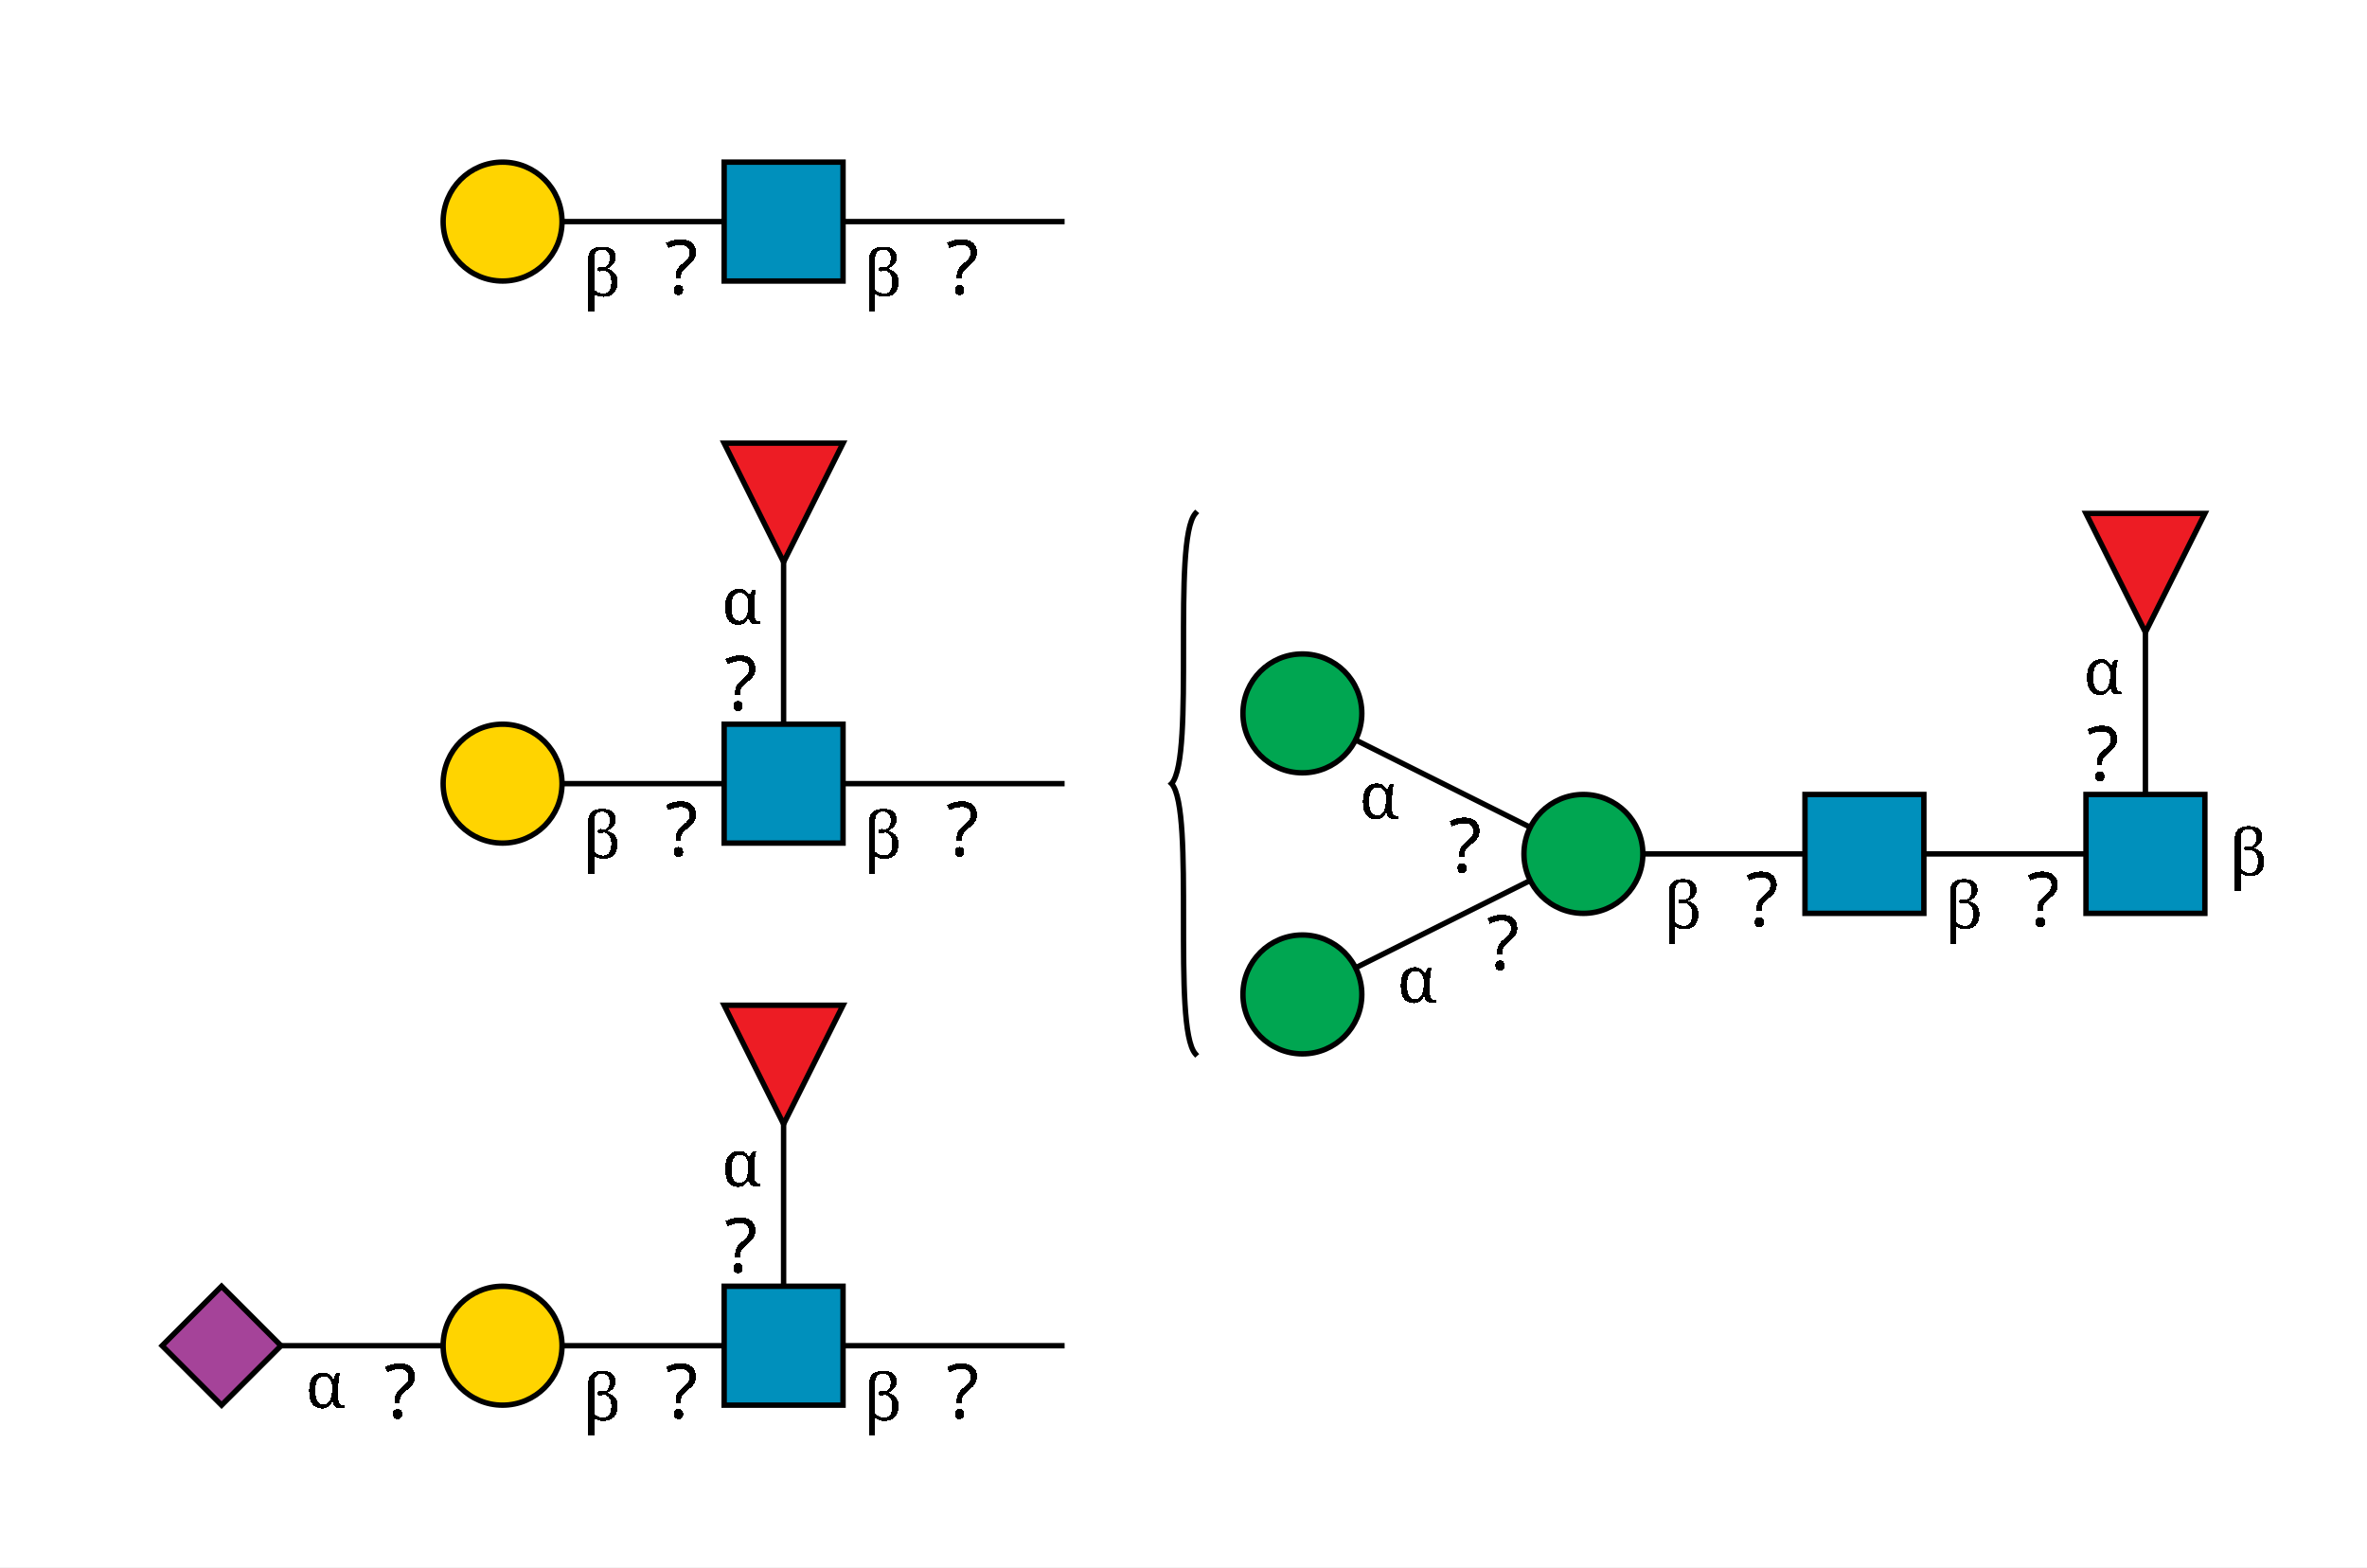
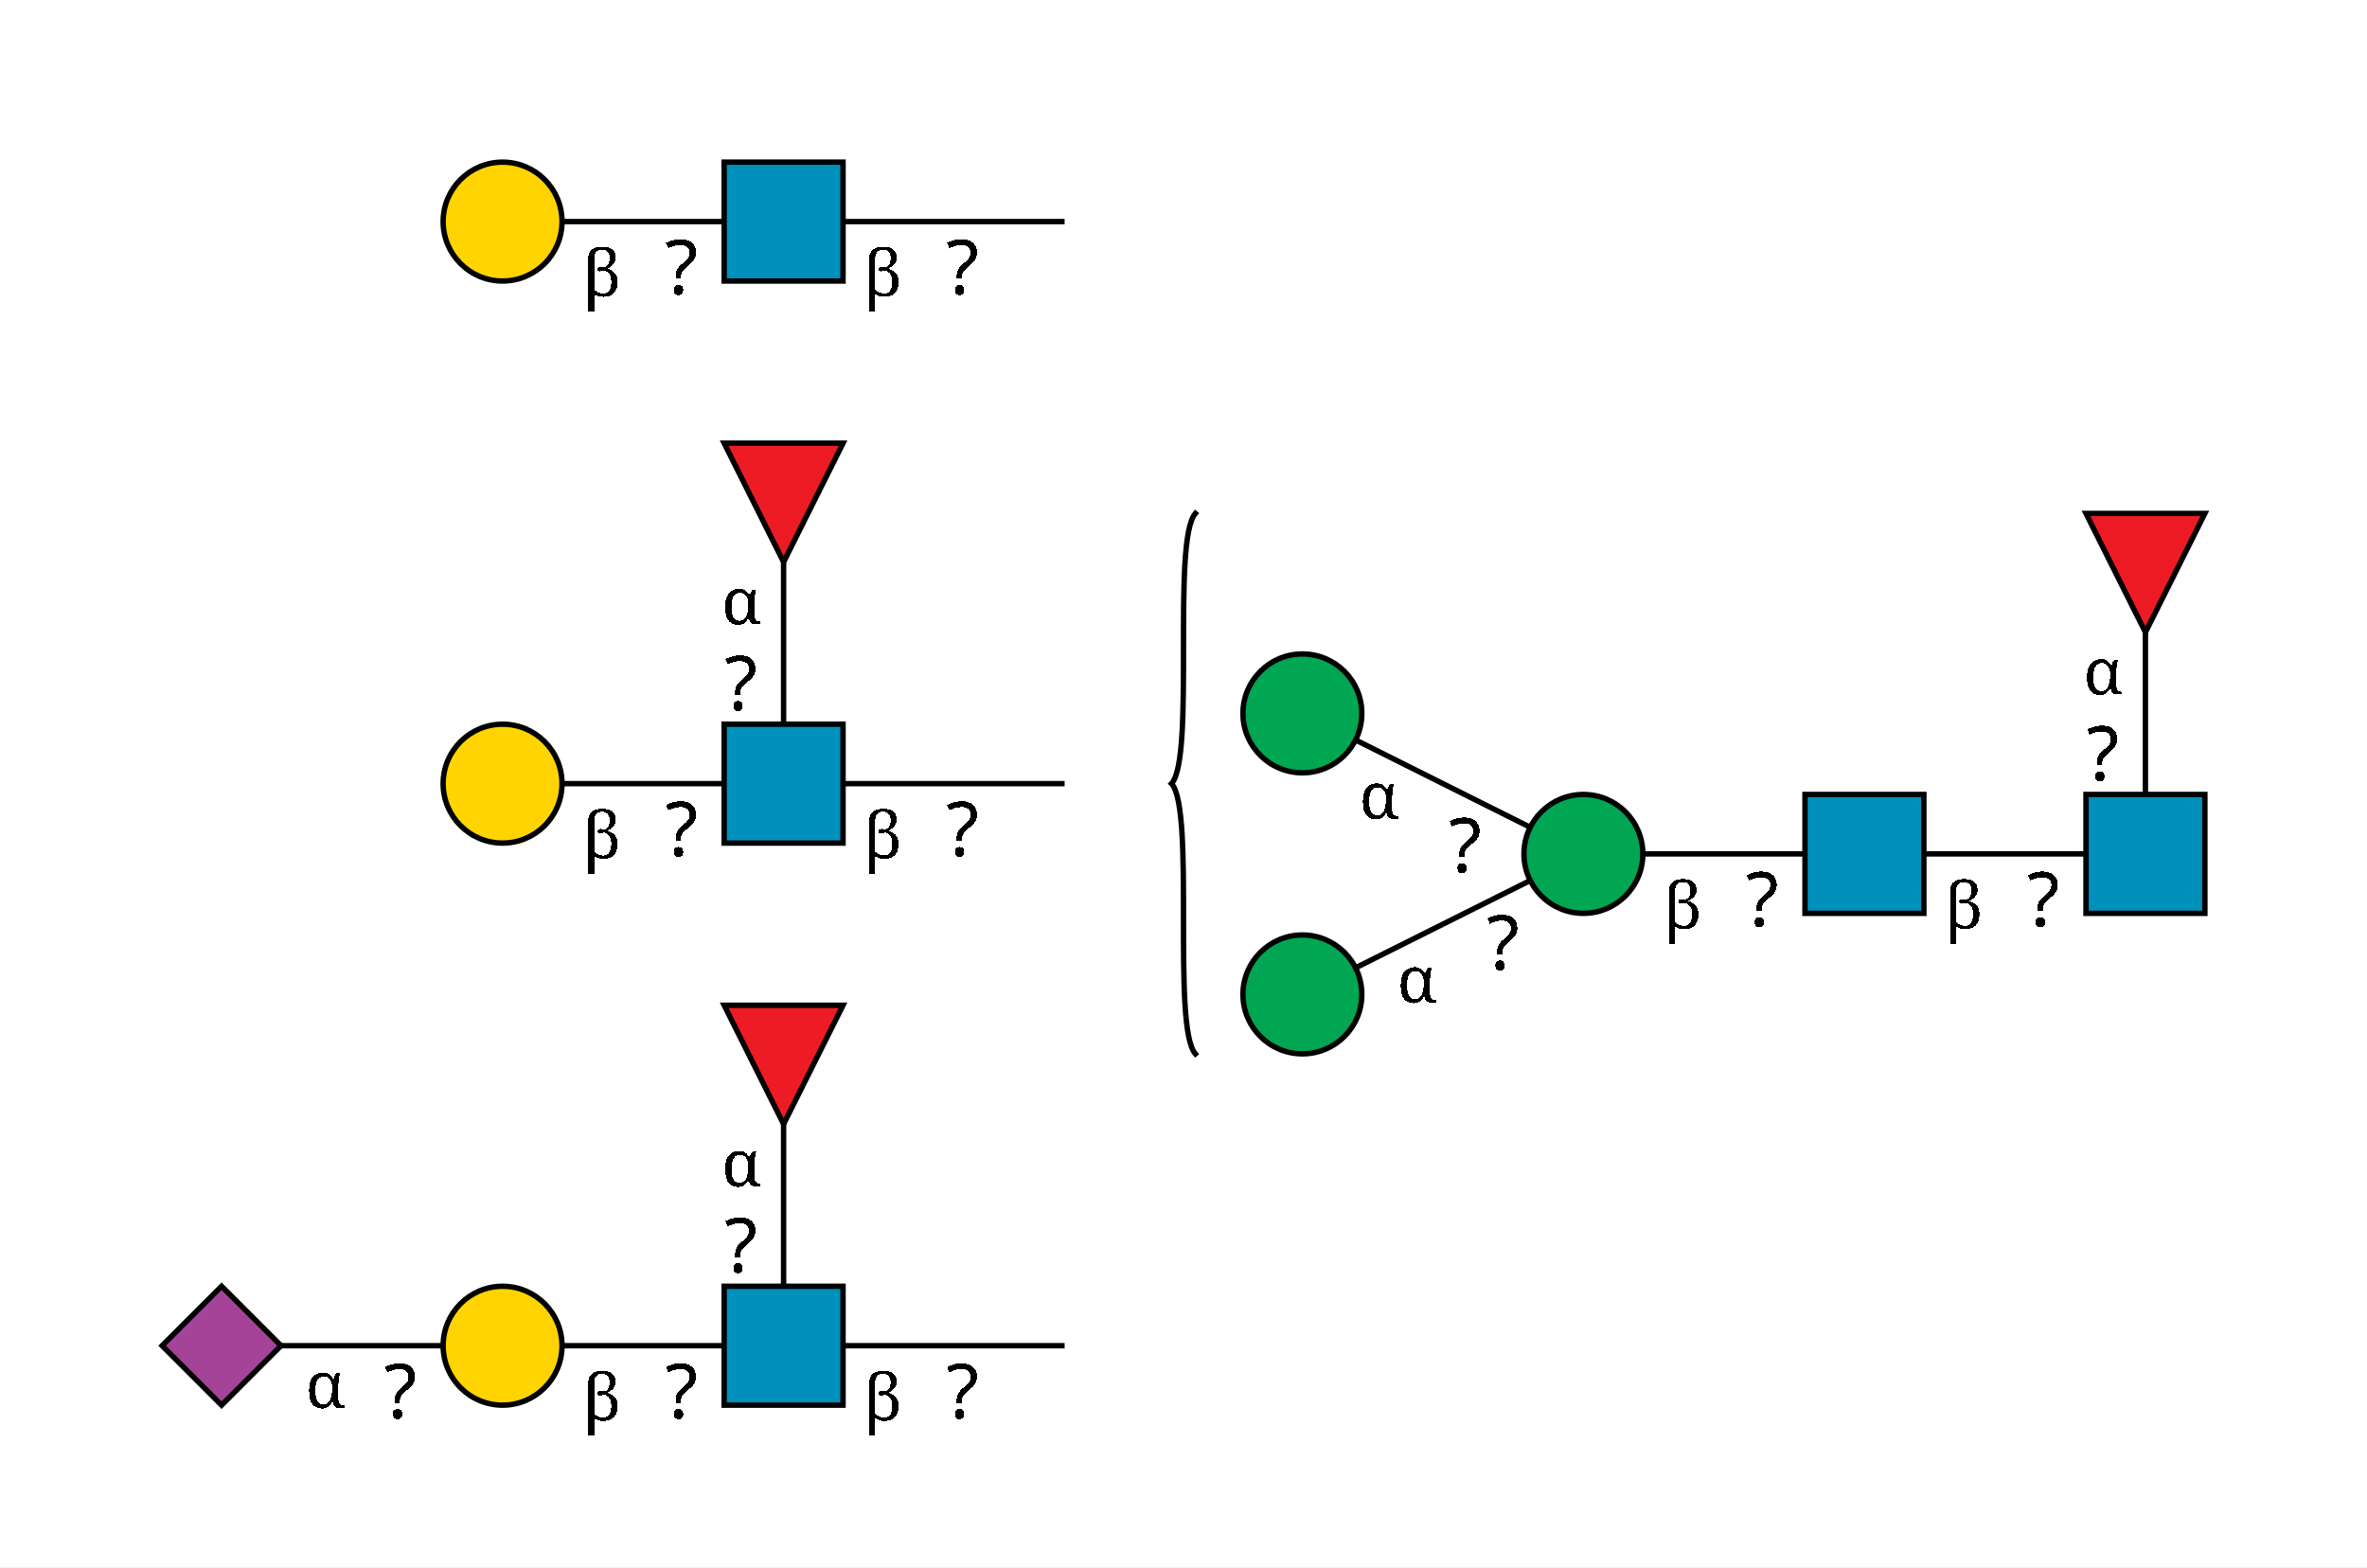
<svg xmlns="http://www.w3.org/2000/svg" id="G15037AY_svg" height="290" width="438" style="fill-opacity:1; color-rendering:auto; color-interpolation:auto; text-rendering:auto; stroke:black; stroke-linecap:square; stroke-miterlimit:10; shape-rendering:auto; stroke-opacity:1; fill:black; stroke-dasharray:none; font-weight:normal; stroke-width:1; font-family:'Dialog'; font-style:normal; stroke-linejoin:miter; font-size:12px; stroke-dashoffset:0; image-rendering:auto;">
  <g>
    <g style="fill:white; text-rendering:optimizeSpeed; stroke:white;" id="C-G15037AY:0">
      <rect height="290" width="438" x="0" y="0" style="fill:rgb(255,255,255); stroke:none;" />
    </g>
    <g style="text-rendering:optimizeSpeed;" id="L-G15037AY:S2">
      <polygon points=" 397 158 345 158" style="fill:none;" />
    </g>
    <g style="text-rendering:optimizeSpeed;" id="L-G15037AY:S3">
      <polygon points=" 397 158 397 106" style="fill:none;" />
    </g>
    <g style="text-rendering:optimizeSpeed;" id="L-G15037AY:S4">
      <polygon points=" 345 158 293 158" style="fill:none;" />
    </g>
    <g style="text-rendering:optimizeSpeed;" id="L-G15037AY:S5">
      <polygon points=" 293 158 241 184" style="fill:none;" />
    </g>
    <g style="text-rendering:optimizeSpeed;" id="L-G15037AY:S6">
      <polygon points=" 293 158 241 132" style="fill:none;" />
    </g>
    <g style="text-rendering:optimizeSpeed;">
      <path d="M221.2 95 C216.8 100 221.2 140 216.8 145 M221.2 195 C216.8 190 221.2 150 216.8 145" style="fill:none;" />
    </g>
    <g style="text-rendering:optimizeSpeed;" id="L-G15037AY:S8">
      <polygon points=" 197 249 145 249" style="fill:none;" />
    </g>
    <g style="text-rendering:optimizeSpeed;" id="L-G15037AY:S9">
      <polygon points=" 145 249 93 249" style="fill:none;" />
    </g>
    <g style="text-rendering:optimizeSpeed;" id="L-G15037AY:S10">
      <polygon points=" 145 249 145 197" style="fill:none;" />
    </g>
    <g style="text-rendering:optimizeSpeed;" id="L-G15037AY:S11">
      <polygon points=" 93 249 41 249" style="fill:none;" />
    </g>
    <g style="text-rendering:optimizeSpeed;" id="L-G15037AY:S12">
      <polygon points=" 197 145 145 145" style="fill:none;" />
    </g>
    <g style="text-rendering:optimizeSpeed;" id="L-G15037AY:S13">
      <polygon points=" 145 145 145 93" style="fill:none;" />
    </g>
    <g style="text-rendering:optimizeSpeed;" id="L-G15037AY:S14">
      <polygon points=" 145 145 93 145" style="fill:none;" />
    </g>
    <g style="text-rendering:optimizeSpeed;" id="L-G15037AY:S15">
      <polygon points=" 197 41 145 41" style="fill:none;" />
    </g>
    <g style="text-rendering:optimizeSpeed;" id="L-G15037AY:S16">
      <polygon points=" 145 41 93 41" style="fill:none;" />
    </g>
-     <g style="fill:white; text-rendering:optimizeSpeed; stroke:white;" id="R-G15037AY:NA">
+     <g style="fill:white; text-rendering:optimizeSpeed; stroke:white;" id="R-G15037AY:S1">
      <rect style="stroke:black; fill:rgb(0,144,188);" height="22" width="22" x="386" y="147" />
    </g>
    <g style="fill:white; text-rendering:optimizeSpeed; stroke:white;" id="R-G15037AY:S2">
      <rect style="stroke:black; fill:rgb(0,144,188);" height="22" width="22" x="334" y="147" />
    </g>
    <g style="fill:white; text-rendering:optimizeSpeed; stroke:white;" id="R-G15037AY:S4">
      <circle style="stroke:black; fill:rgb(0,166,81);" cx="293" cy="158" r="11" />
    </g>
    <g style="fill:white; text-rendering:optimizeSpeed; stroke:white;" id="R-G15037AY:S5">
      <circle style="stroke:black; fill:rgb(0,166,81);" cx="241" cy="184" r="11" />
    </g>
    <g style="fill:white; text-rendering:optimizeSpeed; stroke:white;" id="R-G15037AY:S6">
      <circle style="stroke:black; fill:rgb(0,166,81);" cx="241" cy="132" r="11" />
    </g>
    <g style="fill:white; text-rendering:optimizeSpeed; stroke:white;" id="R-G15037AY:S3">
      <polygon style="stroke:black; fill:rgb(237,28,36);" points=" 397 117 386 95 408 95" />
    </g>
    <g style="fill:white; text-rendering:optimizeSpeed; stroke:white;" id="R-G15037AY:S8">
      <rect style="stroke:black; fill:rgb(0,144,188);" height="22" width="22" x="134" y="238" />
    </g>
    <g style="fill:white; text-rendering:optimizeSpeed; stroke:white;" id="R-G15037AY:S9">
      <circle style="stroke:black; fill:rgb(255,212,0);" cx="93" cy="249" r="11" />
    </g>
    <g style="fill:white; text-rendering:optimizeSpeed; stroke:white;" id="R-G15037AY:S11">
      <polygon style="stroke:black; fill:rgb(165,67,153);" points=" 41 238 52 249 41 260 30 249" />
    </g>
    <g style="fill:white; text-rendering:optimizeSpeed; stroke:white;" id="R-G15037AY:S10">
      <polygon style="stroke:black; fill:rgb(237,28,36);" points=" 145 208 134 186 156 186" />
    </g>
    <g style="fill:white; text-rendering:optimizeSpeed; stroke:white;" id="R-G15037AY:S12">
      <rect style="stroke:black; fill:rgb(0,144,188);" height="22" width="22" x="134" y="134" />
    </g>
    <g style="fill:white; text-rendering:optimizeSpeed; stroke:white;" id="R-G15037AY:S13">
      <polygon style="stroke:black; fill:rgb(237,28,36);" points=" 145 104 134 82 156 82" />
    </g>
    <g style="fill:white; text-rendering:optimizeSpeed; stroke:white;" id="R-G15037AY:S14">
      <circle style="stroke:black; fill:rgb(255,212,0);" cx="93" cy="145" r="11" />
    </g>
    <g style="fill:white; text-rendering:optimizeSpeed; stroke:white;" id="R-G15037AY:S15">
      <rect style="stroke:black; fill:rgb(0,144,188);" height="22" width="22" x="134" y="30" />
    </g>
    <g style="fill:white; text-rendering:optimizeSpeed; stroke:white;" id="R-G15037AY:S16">
      <circle style="stroke:black; fill:rgb(255,212,0);" cx="93" cy="41" r="11" />
    </g>
    <g style="fill:white; text-rendering:optimizeSpeed; font-family:'Serif'; stroke:white;" id="LI-G15037AY:S5">
      <text style="fill:black; stroke:none;  font-size:14px; font-family:'Baskerville';" x="278.1" y="179.4" text-anchor="middle">?</text>
      <text style="fill:black; stroke:none;  font-size:12px; font-family:'Serif';" x="262.2" y="185.5" text-anchor="middle">α</text>
    </g>
    <g style="fill:white; text-rendering:optimizeSpeed; font-family:'Serif'; stroke:white;" id="LI-G15037AY:S6">
      <text style="fill:black; stroke:none;  font-size:14px; font-family:'Baskerville';" x="271.1" y="161.4" text-anchor="middle">?</text>
      <text style="fill:black; stroke:none;  font-size:12px; font-family:'Serif';" x="255.2" y="151.5" text-anchor="middle">α</text>
    </g>
    <g style="fill:white; text-rendering:optimizeSpeed; font-family:'Serif'; stroke:white;" id="LI-G15037AY:S4">
      <text style="fill:black; stroke:none;  font-size:14px; font-family:'Baskerville';" x="326.1" y="171.4" text-anchor="middle">?</text>
      <text style="fill:black; stroke:none;  font-size:12px; font-family:'Serif';" x="311.3" y="171.8" text-anchor="middle">β</text>
    </g>
    <g style="fill:white; text-rendering:optimizeSpeed; font-family:'Serif'; stroke:white;" id="LI-G15037AY:S2">
      <text style="fill:black; stroke:none;  font-size:14px; font-family:'Baskerville';" x="378.1" y="171.4" text-anchor="middle">?</text>
      <text style="fill:black; stroke:none;  font-size:12px; font-family:'Serif';" x="363.3" y="171.8" text-anchor="middle">β</text>
    </g>
    <g style="fill:white; text-rendering:optimizeSpeed; font-family:'Serif'; stroke:white;" id="LI-G15037AY:S3">
      <text style="fill:black; stroke:none;  font-size:14px; font-family:'Baskerville';" x="389.1" y="144.4" text-anchor="middle">?</text>
      <text style="fill:black; stroke:none;  font-size:12px; font-family:'Serif';" x="389.2" y="128.5" text-anchor="middle">α</text>
    </g>
    <g style="fill:white; text-rendering:optimizeSpeed; font-family:'Serif'; stroke:white;" id="LI-G15037AY:S11">
      <text style="fill:black; stroke:none;  font-size:14px; font-family:'Baskerville';" x="74.1" y="262.4" text-anchor="middle">?</text>
      <text style="fill:black; stroke:none;  font-size:12px; font-family:'Serif';" x="60.2" y="260.5" text-anchor="middle">α</text>
    </g>
    <g style="fill:white; text-rendering:optimizeSpeed; font-family:'Serif'; stroke:white;" id="LI-G15037AY:S9">
      <text style="fill:black; stroke:none;  font-size:14px; font-family:'Baskerville';" x="126.1" y="262.4" text-anchor="middle">?</text>
      <text style="fill:black; stroke:none;  font-size:12px; font-family:'Serif';" x="111.3" y="262.8" text-anchor="middle">β</text>
    </g>
    <g style="fill:white; text-rendering:optimizeSpeed; font-family:'Serif'; stroke:white;" id="LI-G15037AY:S10">
      <text style="fill:black; stroke:none;  font-size:14px; font-family:'Baskerville';" x="137.1" y="235.4" text-anchor="middle">?</text>
      <text style="fill:black; stroke:none;  font-size:12px; font-family:'Serif';" x="137.2" y="219.5" text-anchor="middle">α</text>
    </g>
    <g style="fill:white; text-rendering:optimizeSpeed; font-family:'Serif'; stroke:white;" id="LI-G15037AY:S8">
      <text style="fill:black; stroke:none;  font-size:14px; font-family:'Baskerville';" x="178.1" y="262.4" text-anchor="middle">?</text>
      <text style="fill:black; stroke:none;  font-size:12px; font-family:'Serif';" x="163.3" y="262.8" text-anchor="middle">β</text>
    </g>
    <g style="fill:white; text-rendering:optimizeSpeed; font-family:'Serif'; stroke:white;" id="LI-G15037AY:S13">
      <text style="fill:black; stroke:none;  font-size:14px; font-family:'Baskerville';" x="137.1" y="131.4" text-anchor="middle">?</text>
      <text style="fill:black; stroke:none;  font-size:12px; font-family:'Serif';" x="137.2" y="115.5" text-anchor="middle">α</text>
    </g>
    <g style="fill:white; text-rendering:optimizeSpeed; font-family:'Serif'; stroke:white;" id="LI-G15037AY:S14">
      <text style="fill:black; stroke:none;  font-size:14px; font-family:'Baskerville';" x="126.1" y="158.4" text-anchor="middle">?</text>
      <text style="fill:black; stroke:none;  font-size:12px; font-family:'Serif';" x="111.3" y="158.8" text-anchor="middle">β</text>
    </g>
    <g style="fill:white; text-rendering:optimizeSpeed; font-family:'Serif'; stroke:white;" id="LI-G15037AY:S12">
      <text style="fill:black; stroke:none;  font-size:14px; font-family:'Baskerville';" x="178.1" y="158.4" text-anchor="middle">?</text>
      <text style="fill:black; stroke:none;  font-size:12px; font-family:'Serif';" x="163.3" y="158.8" text-anchor="middle">β</text>
    </g>
    <g style="fill:white; text-rendering:optimizeSpeed; font-family:'Serif'; stroke:white;" id="LI-G15037AY:S16">
      <text style="fill:black; stroke:none;  font-size:14px; font-family:'Baskerville';" x="126.1" y="54.4" text-anchor="middle">?</text>
      <text style="fill:black; stroke:none;  font-size:12px; font-family:'Serif';" x="111.3" y="54.8" text-anchor="middle">β</text>
    </g>
    <g style="fill:white; text-rendering:optimizeSpeed; font-family:'Serif'; stroke:white;" id="LI-G15037AY:S15">
      <text style="fill:black; stroke:none;  font-size:14px; font-family:'Baskerville';" x="178.1" y="54.4" text-anchor="middle">?</text>
      <text style="fill:black; stroke:none;  font-size:12px; font-family:'Serif';" x="163.3" y="54.8" text-anchor="middle">β</text>
    </g>
    <g style="fill:white; text-rendering:optimizeSpeed;">
-       <text style="fill:black; stroke:none;  font-size:12px; font-family:'Serif';" x="416.0" y="162.0" text-anchor="middle">β</text>
+       <text style="fill:black; stroke:none;  font-size:12px; font-family:'Serif';" x="416.0" y="162.0" text-anchor="middle" />
    </g>
  </g>
</svg>
